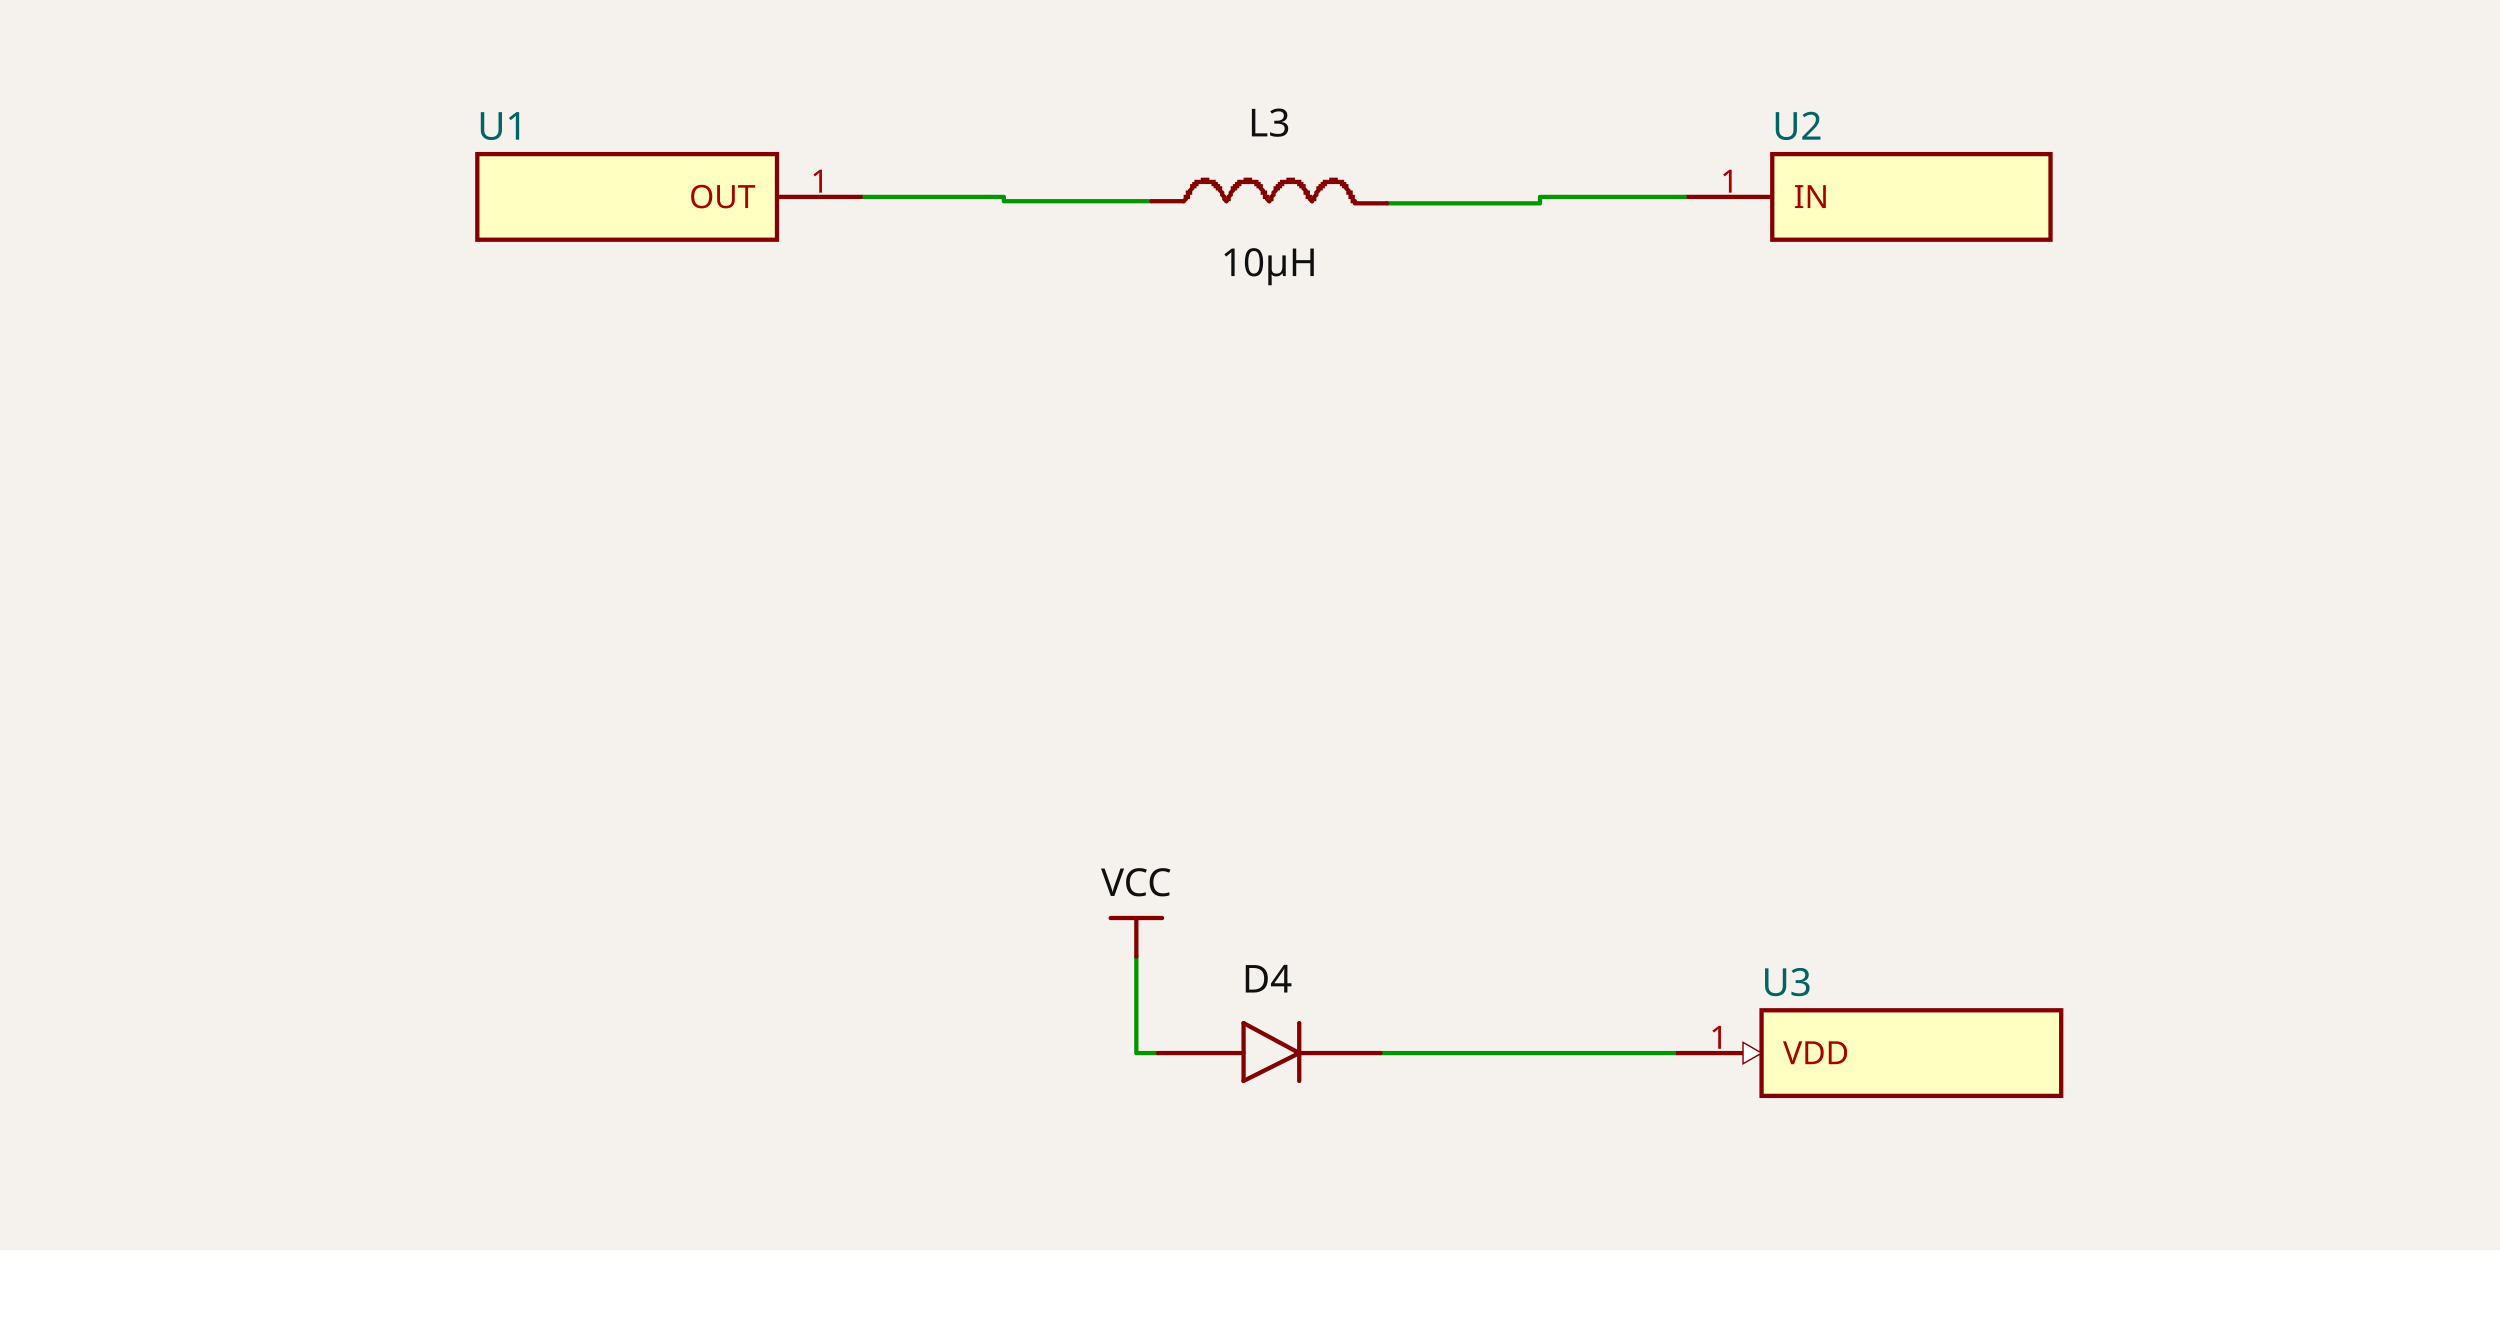
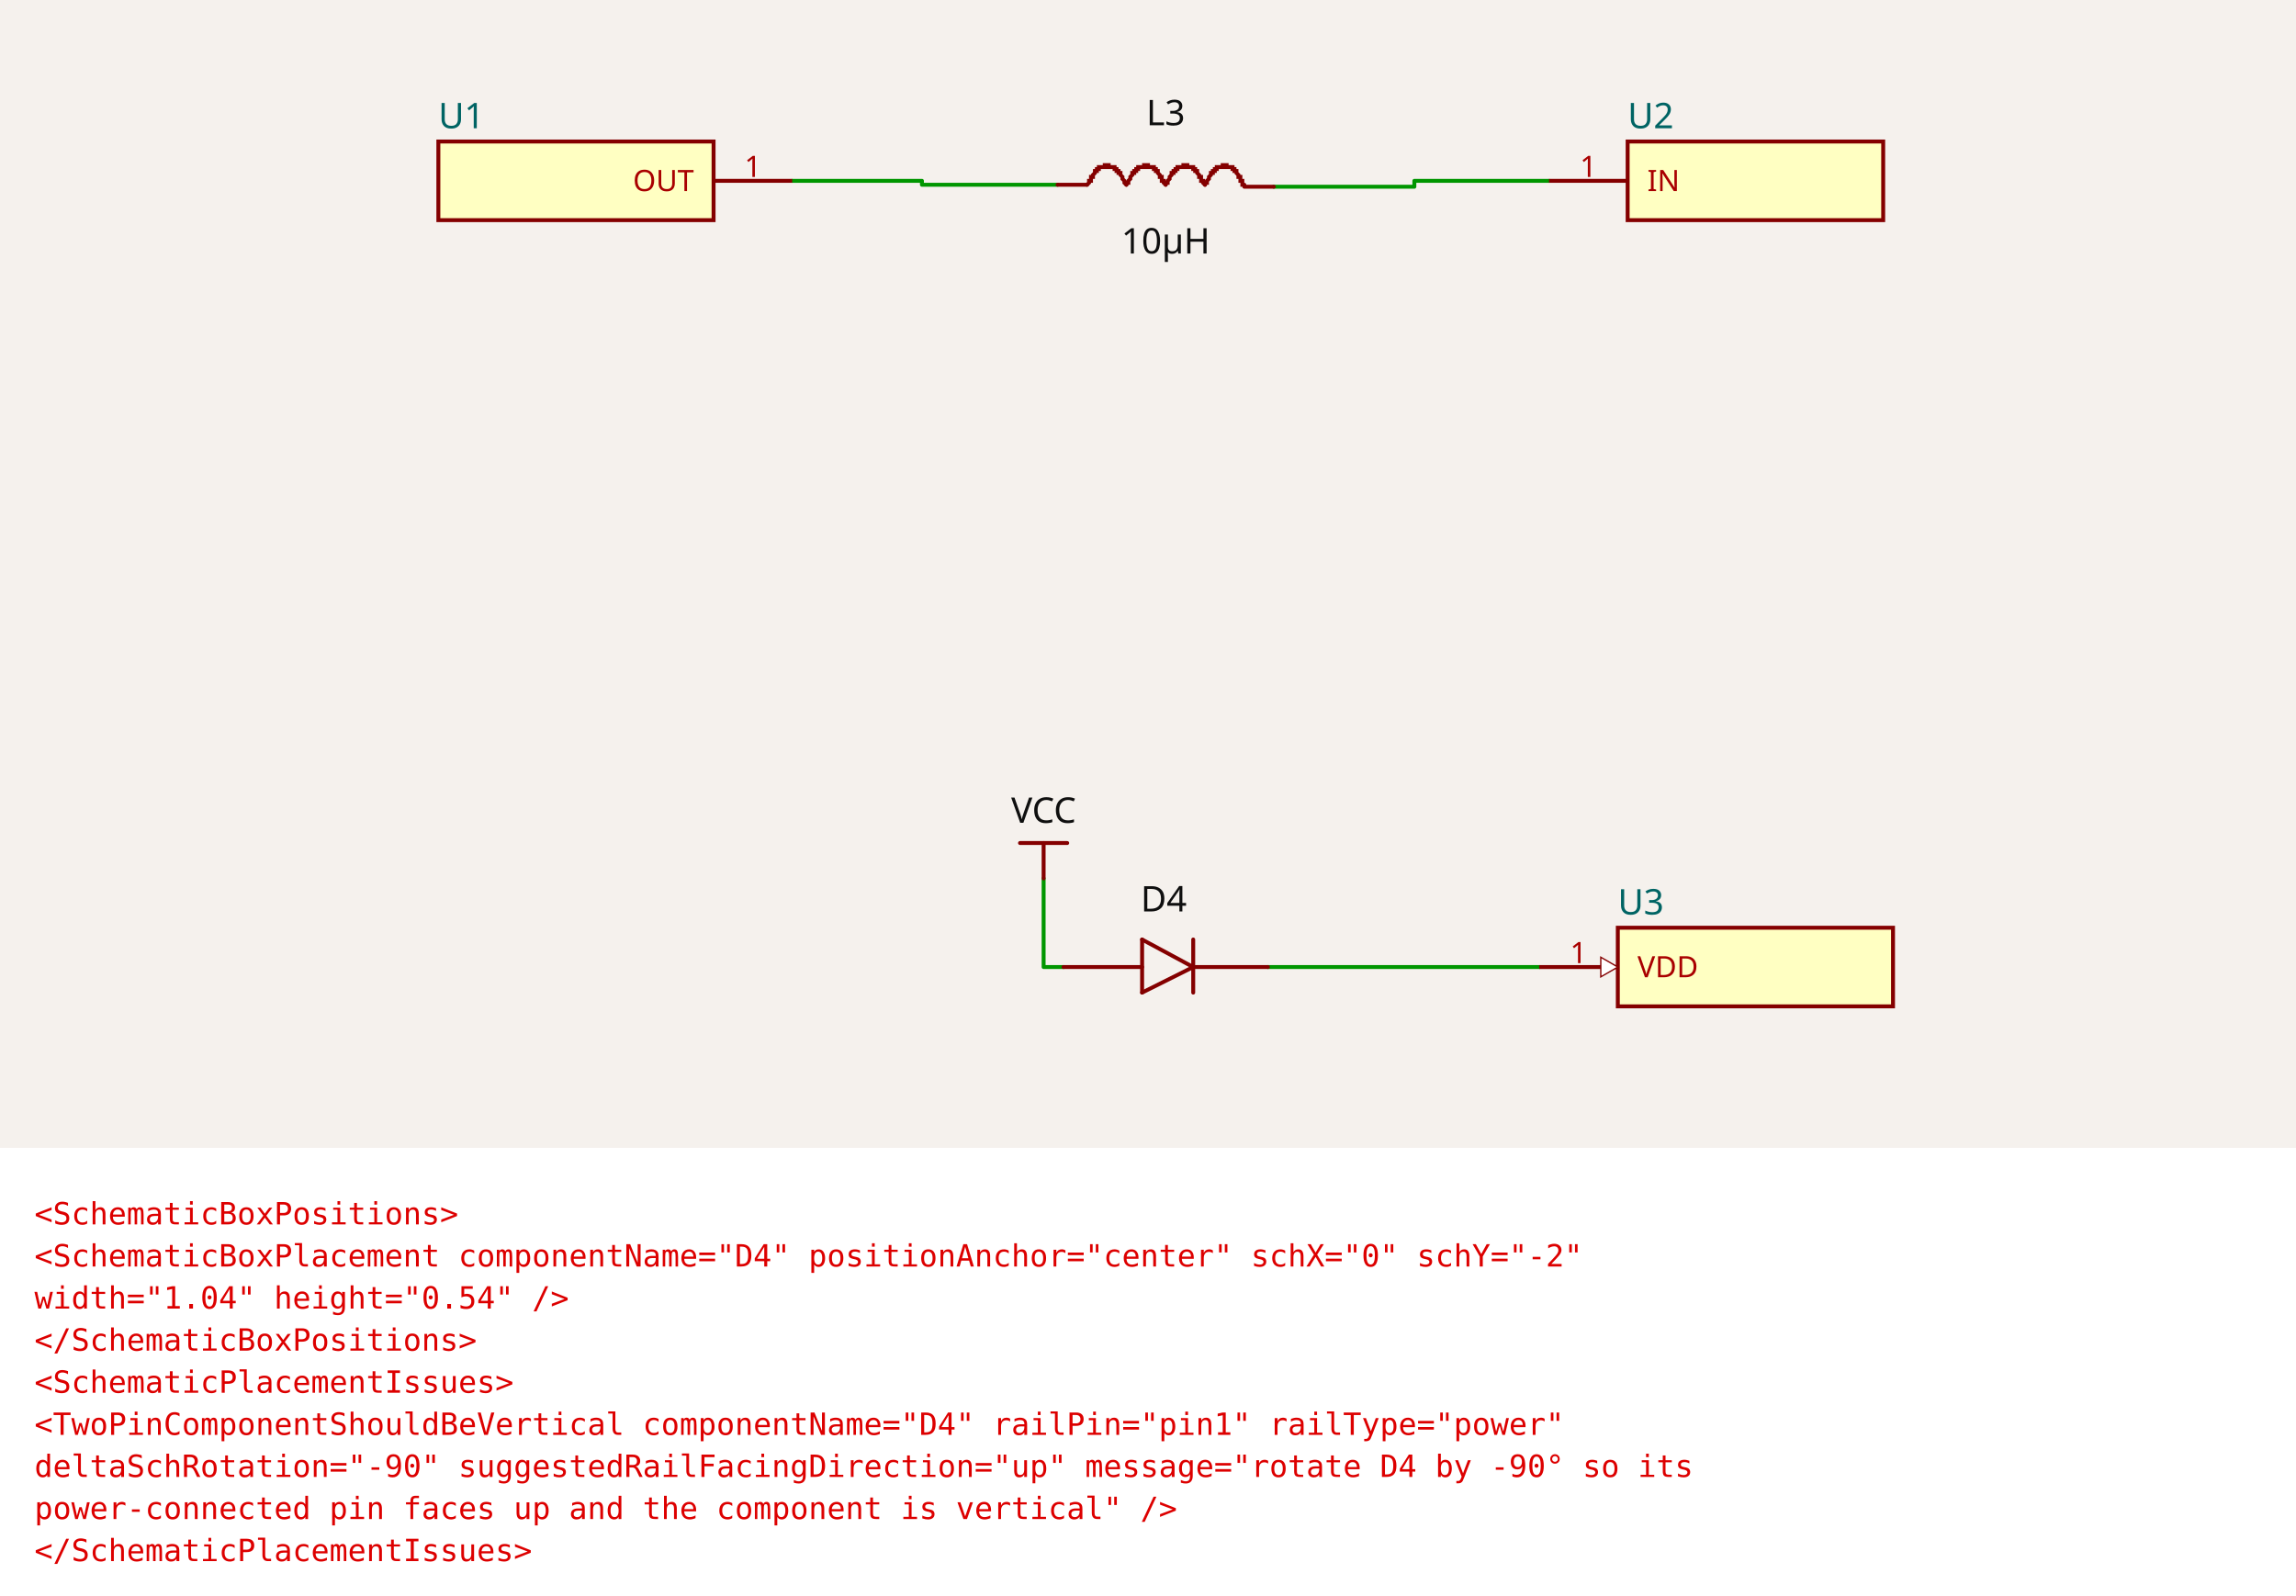
- <svg xmlns="http://www.w3.org/2000/svg" width="1200" height="636" viewBox="0 0 1200 636" role="img" aria-label="schematic analysis fixture">
+ <svg xmlns="http://www.w3.org/2000/svg" width="1200" height="834" viewBox="0 0 1200 834" role="img" aria-label="schematic analysis fixture">
  <g transform="translate(0, 0)">
    <style>
              .boundary { fill: rgb(245, 241, 237); }
              .schematic-boundary { fill: none; stroke: #fff; }
              .component { fill: none; stroke: rgb(132, 0, 0); }
              .chip { fill: rgb(255, 255, 194); stroke: rgb(132, 0, 0); }
              .component-pin { fill: none; stroke: rgb(132, 0, 0); }
              /* Basic per-trace hover fallback */
              .trace:hover {
                filter: invert(1);
              }
              .trace:hover .trace-crossing-outline {
                opacity: 0;
              }
              .trace:hover .trace-junction {
                filter: invert(1);
              }
              /* Net-hover highlighting: when a trace or its overlays are hovered,
                 invert color for all traces (base + overlays) sharing the same
                 subcircuit connectivity key. Also hide crossing outline during hover. */
              svg:has(:is(g.trace[data-subcircuit-connectivity-map-key="unnamedsubcircuitsubcircuit_source_group_0_connectivity_net0"], g.trace-overlays[data-subcircuit-connectivity-map-key="unnamedsubcircuitsubcircuit_source_group_0_connectivity_net0"]):hover) :is(g.trace[data-subcircuit-connectivity-map-key="unnamedsubcircuitsubcircuit_source_group_0_connectivity_net0"], g.trace-overlays[data-subcircuit-connectivity-map-key="unnamedsubcircuitsubcircuit_source_group_0_connectivity_net0"]) { filter: invert(1); }
svg:has(:is(g.trace[data-subcircuit-connectivity-map-key="unnamedsubcircuitsubcircuit_source_group_0_connectivity_net0"], g.trace-overlays[data-subcircuit-connectivity-map-key="unnamedsubcircuitsubcircuit_source_group_0_connectivity_net0"]):hover) g.trace-overlays[data-subcircuit-connectivity-map-key="unnamedsubcircuitsubcircuit_source_group_0_connectivity_net0"] .trace-crossing-outline { opacity: 0; }
svg:has(:is(g.trace[data-subcircuit-connectivity-map-key="unnamedsubcircuitsubcircuit_source_group_0_connectivity_net1"], g.trace-overlays[data-subcircuit-connectivity-map-key="unnamedsubcircuitsubcircuit_source_group_0_connectivity_net1"]):hover) :is(g.trace[data-subcircuit-connectivity-map-key="unnamedsubcircuitsubcircuit_source_group_0_connectivity_net1"], g.trace-overlays[data-subcircuit-connectivity-map-key="unnamedsubcircuitsubcircuit_source_group_0_connectivity_net1"]) { filter: invert(1); }
svg:has(:is(g.trace[data-subcircuit-connectivity-map-key="unnamedsubcircuitsubcircuit_source_group_0_connectivity_net1"], g.trace-overlays[data-subcircuit-connectivity-map-key="unnamedsubcircuitsubcircuit_source_group_0_connectivity_net1"]):hover) g.trace-overlays[data-subcircuit-connectivity-map-key="unnamedsubcircuitsubcircuit_source_group_0_connectivity_net1"] .trace-crossing-outline { opacity: 0; }
svg:has(:is(g.trace[data-subcircuit-connectivity-map-key="unnamedsubcircuitsubcircuit_source_group_0_connectivity_net3"], g.trace-overlays[data-subcircuit-connectivity-map-key="unnamedsubcircuitsubcircuit_source_group_0_connectivity_net3"]):hover) :is(g.trace[data-subcircuit-connectivity-map-key="unnamedsubcircuitsubcircuit_source_group_0_connectivity_net3"], g.trace-overlays[data-subcircuit-connectivity-map-key="unnamedsubcircuitsubcircuit_source_group_0_connectivity_net3"]) { filter: invert(1); }
svg:has(:is(g.trace[data-subcircuit-connectivity-map-key="unnamedsubcircuitsubcircuit_source_group_0_connectivity_net3"], g.trace-overlays[data-subcircuit-connectivity-map-key="unnamedsubcircuitsubcircuit_source_group_0_connectivity_net3"]):hover) g.trace-overlays[data-subcircuit-connectivity-map-key="unnamedsubcircuitsubcircuit_source_group_0_connectivity_net3"] .trace-crossing-outline { opacity: 0; }
svg:has(:is(g.trace[data-subcircuit-connectivity-map-key="unnamedsubcircuitsubcircuit_source_group_0_connectivity_net2"], g.trace-overlays[data-subcircuit-connectivity-map-key="unnamedsubcircuitsubcircuit_source_group_0_connectivity_net2"]):hover) :is(g.trace[data-subcircuit-connectivity-map-key="unnamedsubcircuitsubcircuit_source_group_0_connectivity_net2"], g.trace-overlays[data-subcircuit-connectivity-map-key="unnamedsubcircuitsubcircuit_source_group_0_connectivity_net2"]) { filter: invert(1); }
svg:has(:is(g.trace[data-subcircuit-connectivity-map-key="unnamedsubcircuitsubcircuit_source_group_0_connectivity_net2"], g.trace-overlays[data-subcircuit-connectivity-map-key="unnamedsubcircuitsubcircuit_source_group_0_connectivity_net2"]):hover) g.trace-overlays[data-subcircuit-connectivity-map-key="unnamedsubcircuitsubcircuit_source_group_0_connectivity_net2"] .trace-crossing-outline { opacity: 0; }
              .text { font-family: sans-serif; fill: rgb(0, 150, 0); }
              .pin-number { fill: rgb(169, 0, 0); }
              .port-label { fill: rgb(0, 100, 100); }
              .component-name { fill: rgb(0, 100, 100); }

            </style>
    <rect class="boundary" x="0" y="0" width="1200" height="600" />
    <g class="trace sch-trace" data-layer="base" data-circuit-json-type="schematic_trace" data-schematic-trace-id="schematic_trace_0" data-subcircuit-connectivity-map-key="unnamedsubcircuitsubcircuit_source_group_0_connectivity_net0">
      <path d="M 414.041 94.521 L 481.849 94.521 L 481.849 96.575 L 549.658 96.575 L 552.74 96.575" class="trace-invisible-hover-outline sch-trace-hitbox" stroke="rgb(0, 150, 0)" fill="none" stroke-width="16.438px" stroke-linecap="round" opacity="0" stroke-linejoin="round" />
      <path class="sch-trace-path" d="M 414.041 94.521 L 481.849 94.521 L 481.849 96.575 L 549.658 96.575 L 552.74 96.575" stroke="rgb(0, 150, 0)" fill="none" stroke-width="2.055px" stroke-linecap="round" stroke-linejoin="round" />
    </g>
    <g class="trace sch-trace" data-layer="base" data-circuit-json-type="schematic_trace" data-schematic-trace-id="schematic_trace_1" data-subcircuit-connectivity-map-key="unnamedsubcircuitsubcircuit_source_group_0_connectivity_net1">
      <path d="M 665.753 97.603 L 668.836 97.603 L 739.212 97.603 L 739.212 94.521 L 809.589 94.521" class="trace-invisible-hover-outline sch-trace-hitbox" stroke="rgb(0, 150, 0)" fill="none" stroke-width="16.438px" stroke-linecap="round" opacity="0" stroke-linejoin="round" />
      <path class="sch-trace-path" d="M 665.753 97.603 L 668.836 97.603 L 739.212 97.603 L 739.212 94.521 L 809.589 94.521" stroke="rgb(0, 150, 0)" fill="none" stroke-width="2.055px" stroke-linecap="round" stroke-linejoin="round" />
    </g>
    <g class="trace sch-trace" data-layer="base" data-circuit-json-type="schematic_trace" data-schematic-trace-id="schematic_trace_2" data-subcircuit-connectivity-map-key="unnamedsubcircuitsubcircuit_source_group_0_connectivity_net3">
      <path d="M 662.671 505.479 L 804.452 505.479" class="trace-invisible-hover-outline sch-trace-hitbox" stroke="rgb(0, 150, 0)" fill="none" stroke-width="16.438px" stroke-linecap="round" opacity="0" stroke-linejoin="round" />
      <path class="sch-trace-path" d="M 662.671 505.479 L 804.452 505.479" stroke="rgb(0, 150, 0)" fill="none" stroke-width="2.055px" stroke-linecap="round" stroke-linejoin="round" />
    </g>
    <g class="trace sch-trace" data-layer="base" data-circuit-json-type="schematic_trace" data-schematic-trace-id="schematic_trace_3" data-subcircuit-connectivity-map-key="unnamedsubcircuitsubcircuit_source_group_0_connectivity_net2">
      <path d="M 555.822 505.479 L 545.445 505.479 L 545.445 459.144" class="trace-invisible-hover-outline sch-trace-hitbox" stroke="rgb(0, 150, 0)" fill="none" stroke-width="16.438px" stroke-linecap="round" opacity="0" stroke-linejoin="round" />
      <path class="sch-trace-path" d="M 555.822 505.479 L 545.445 505.479 L 545.445 459.144" stroke="rgb(0, 150, 0)" fill="none" stroke-width="2.055px" stroke-linecap="round" stroke-linejoin="round" />
    </g>
    <g class="trace-overlays sch-trace-overlays" data-layer="overlay" data-circuit-json-type="schematic_trace" data-schematic-trace-id="schematic_trace_0" data-subcircuit-connectivity-map-key="unnamedsubcircuitsubcircuit_source_group_0_connectivity_net0" />
    <g class="trace-overlays sch-trace-overlays" data-layer="overlay" data-circuit-json-type="schematic_trace" data-schematic-trace-id="schematic_trace_1" data-subcircuit-connectivity-map-key="unnamedsubcircuitsubcircuit_source_group_0_connectivity_net1" />
    <g class="trace-overlays sch-trace-overlays" data-layer="overlay" data-circuit-json-type="schematic_trace" data-schematic-trace-id="schematic_trace_2" data-subcircuit-connectivity-map-key="unnamedsubcircuitsubcircuit_source_group_0_connectivity_net3" />
    <g class="trace-overlays sch-trace-overlays" data-layer="overlay" data-circuit-json-type="schematic_trace" data-schematic-trace-id="schematic_trace_3" data-subcircuit-connectivity-map-key="unnamedsubcircuitsubcircuit_source_group_0_connectivity_net2" />
    <g class="sch-component" data-circuit-json-type="schematic_component" data-schematic-component-id="schematic_component_0">
      <rect class="component chip sch-component-body" x="229.11" y="73.973" width="143.836" height="41.096" stroke-width="2.055px" fill="rgb(255, 255, 194)" stroke="rgb(132, 0, 0)" />
      <rect class="component-overlay sch-component-overlay" x="229.11" y="73.973" width="143.836" height="41.096" fill="transparent" />
      <text class="sch-text" x="229.11" y="128.425" fill="#006464" text-anchor="start" dominant-baseline="middle" font-family="sans-serif" font-size="18.493px" transform="rotate(0, 229.1096, 128.4247)" />
      <text class="sch-text" x="229.11" y="60.616" fill="#006464" text-anchor="start" dominant-baseline="middle" font-family="sans-serif" font-size="18.493px" transform="rotate(0, 229.1096, 60.61644)">U1</text>
      <line class="component-pin sch-component-pin sch-port-line" x1="372.945" y1="94.521" x2="414.041" y2="94.521" stroke-width="2.055px" />
      <g class="sch-port" data-schematic-port-id="source_port_0">
        <rect x="411.986" y="92.466" width="4.11" height="4.11" opacity="0" />
      </g>
      <text class="pin-number sch-pin-number" x="393.493" y="92.466" style="font-family: sans-serif;" fill="rgb(169, 0, 0)" text-anchor="middle" dominant-baseline="auto" font-size="15.411px" transform="">1</text>
      <text class="pin-number sch-pin-label" x="362.671" y="94.521" style="font-family: sans-serif;" fill="rgb(169, 0, 0)" text-anchor="end" dominant-baseline="middle" font-size="15.411px" transform="">OUT</text>
    </g>
    <g class="sch-component" data-circuit-json-type="schematic_component" data-schematic-component-id="schematic_component_1">
      <rect class="component-overlay sch-component-overlay" x="552.74" y="86.301" width="113.014" height="11.301" fill="transparent" />
      <path class="sch-component-symbol-path" d="M 588.699 96.575 L 588.699 96.575 L 587.671 95.548 L 587.671 95.548 L 587.671 94.521 L 587.671 94.521 L 587.671 94.521 L 586.644 93.493 L 586.644 93.493 L 586.644 92.466 L 586.644 92.466 L 585.616 91.438 L 585.616 91.438 L 585.616 91.438 L 585.616 90.411 L 584.589 90.411 L 584.589 90.411 L 584.589 89.384 L 584.589 89.384 L 583.562 89.384 L 583.562 88.356 L 583.562 88.356 L 583.562 88.356 L 582.534 88.356 L 582.534 88.356 L 582.534 87.329 L 582.534 87.329 L 581.507 87.329 L 581.507 87.329 L 581.507 87.329 L 581.507 87.329 L 580.479 87.329 L 580.479 87.329 L 580.479 87.329 L 580.479 87.329 L 579.452 87.329 L 579.452 86.301 L 579.452 86.301 L 579.452 86.301 L 578.425 86.301 L 578.425 86.301 L 578.425 86.301 L 578.425 86.301 L 577.397 86.301 L 577.397 86.301 L 577.397 87.329 L 577.397 87.329 L 576.37 87.329 L 576.37 87.329 L 576.37 87.329 L 576.37 87.329 L 575.342 87.329 L 575.342 87.329 L 575.342 87.329 L 575.342 87.329 L 574.315 87.329 L 574.315 88.356 L 574.315 88.356 L 574.315 88.356 L 573.288 88.356 L 573.288 88.356 L 573.288 89.384 L 573.288 89.384 L 572.26 89.384 L 572.26 90.411 L 572.26 90.411 L 572.26 90.411 L 571.233 91.438 L 571.233 91.438 L 571.233 91.438 L 571.233 92.466 L 570.205 92.466 L 570.205 93.493 L 570.205 93.493 L 570.205 94.521 L 569.178 94.521 L 569.178 94.521 L 569.178 95.548 L 569.178 95.548 L 568.151 96.575 L 568.151 96.575" stroke="rgb(132, 0, 0)" fill="none" stroke-width="2.055px" stroke-linecap="round" />
      <path class="sch-component-symbol-path" d="M 609.247 96.575 L 609.247 96.575 L 608.219 95.548 L 608.219 95.548 L 608.219 94.521 L 608.219 94.521 L 607.192 94.521 L 607.192 93.493 L 607.192 93.493 L 607.192 92.466 L 606.164 92.466 L 606.164 91.438 L 606.164 91.438 L 606.164 91.438 L 605.137 90.411 L 605.137 90.411 L 605.137 90.411 L 605.137 89.384 L 604.11 89.384 L 604.11 89.384 L 604.11 88.356 L 604.11 88.356 L 603.082 88.356 L 603.082 88.356 L 603.082 88.356 L 603.082 87.329 L 602.055 87.329 L 602.055 87.329 L 602.055 87.329 L 602.055 87.329 L 601.027 87.329 L 601.027 87.329 L 601.027 87.329 L 601.027 87.329 L 600 87.329 L 600 87.329 L 600 86.301 L 600 86.301 L 598.973 86.301 L 598.973 86.301 L 598.973 86.301 L 598.973 86.301 L 597.945 86.301 L 597.945 86.301 L 597.945 86.301 L 597.945 87.329 L 596.918 87.329 L 596.918 87.329 L 596.918 87.329 L 596.918 87.329 L 595.89 87.329 L 595.89 87.329 L 595.89 87.329 L 595.89 87.329 L 594.863 87.329 L 594.863 87.329 L 594.863 88.356 L 594.863 88.356 L 593.836 88.356 L 593.836 88.356 L 593.836 88.356 L 593.836 89.384 L 592.808 89.384 L 592.808 89.384 L 592.808 90.411 L 592.808 90.411 L 591.781 90.411 L 591.781 91.438 L 591.781 91.438 L 591.781 91.438 L 590.753 92.466 L 590.753 92.466 L 590.753 93.493 L 590.753 93.493 L 589.726 94.521 L 589.726 94.521 L 589.726 94.521 L 589.726 95.548 L 588.699 95.548 L 588.699 96.575 L 588.699 96.575" stroke="rgb(132, 0, 0)" fill="none" stroke-width="2.055px" stroke-linecap="round" />
      <path class="sch-component-symbol-path" d="M 629.795 96.575 L 629.795 96.575 L 628.767 95.548 L 628.767 95.548 L 628.767 94.521 L 628.767 94.521 L 627.74 94.521 L 627.74 93.493 L 627.74 93.493 L 627.74 92.466 L 626.712 92.466 L 626.712 91.438 L 626.712 91.438 L 626.712 91.438 L 625.685 90.411 L 625.685 90.411 L 625.685 90.411 L 625.685 89.384 L 624.658 89.384 L 624.658 89.384 L 624.658 88.356 L 624.658 88.356 L 623.63 88.356 L 623.63 88.356 L 623.63 88.356 L 623.63 87.329 L 622.603 87.329 L 622.603 87.329 L 622.603 87.329 L 622.603 87.329 L 621.575 87.329 L 621.575 87.329 L 621.575 87.329 L 621.575 87.329 L 620.548 87.329 L 620.548 87.329 L 620.548 86.301 L 620.548 86.301 L 619.521 86.301 L 619.521 86.301 L 619.521 86.301 L 619.521 86.301 L 618.493 86.301 L 618.493 86.301 L 618.493 86.301 L 618.493 87.329 L 617.466 87.329 L 617.466 87.329 L 617.466 87.329 L 617.466 87.329 L 616.438 87.329 L 616.438 87.329 L 616.438 87.329 L 616.438 87.329 L 615.411 87.329 L 615.411 87.329 L 615.411 88.356 L 615.411 88.356 L 614.384 88.356 L 614.384 88.356 L 614.384 88.356 L 614.384 89.384 L 613.356 89.384 L 613.356 89.384 L 613.356 90.411 L 613.356 90.411 L 612.329 90.411 L 612.329 91.438 L 612.329 91.438 L 612.329 91.438 L 611.301 92.466 L 611.301 92.466 L 611.301 93.493 L 611.301 93.493 L 610.274 94.521 L 610.274 94.521 L 610.274 94.521 L 610.274 95.548 L 609.247 95.548 L 609.247 96.575 L 609.247 96.575" stroke="rgb(132, 0, 0)" fill="none" stroke-width="2.055px" stroke-linecap="round" />
      <path class="sch-component-symbol-path" d="M 650.342 96.575 L 649.315 96.575 L 649.315 95.548 L 649.315 95.548 L 649.315 94.521 L 649.315 94.521 L 648.288 94.521 L 648.288 93.493 L 648.288 93.493 L 648.288 92.466 L 647.26 92.466 L 647.26 91.438 L 647.26 91.438 L 647.26 91.438 L 646.233 90.411 L 646.233 90.411 L 646.233 90.411 L 646.233 89.384 L 645.205 89.384 L 645.205 89.384 L 645.205 88.356 L 645.205 88.356 L 644.178 88.356 L 644.178 88.356 L 644.178 88.356 L 644.178 87.329 L 643.151 87.329 L 643.151 87.329 L 643.151 87.329 L 643.151 87.329 L 642.123 87.329 L 642.123 87.329 L 642.123 87.329 L 642.123 87.329 L 641.096 87.329 L 641.096 87.329 L 641.096 86.301 L 641.096 86.301 L 640.068 86.301 L 640.068 86.301 L 640.068 86.301 L 640.068 86.301 L 639.041 86.301 L 639.041 86.301 L 639.041 86.301 L 639.041 87.329 L 638.014 87.329 L 638.014 87.329 L 638.014 87.329 L 638.014 87.329 L 636.986 87.329 L 636.986 87.329 L 636.986 87.329 L 636.986 87.329 L 635.959 87.329 L 635.959 87.329 L 635.959 88.356 L 635.959 88.356 L 634.932 88.356 L 634.932 88.356 L 634.932 88.356 L 634.932 89.384 L 633.904 89.384 L 633.904 89.384 L 633.904 90.411 L 633.904 90.411 L 632.877 90.411 L 632.877 91.438 L 632.877 91.438 L 632.877 91.438 L 631.849 92.466 L 631.849 92.466 L 631.849 93.493 L 631.849 93.493 L 630.822 94.521 L 630.822 94.521 L 630.822 94.521 L 630.822 95.548 L 629.795 95.548 L 629.795 96.575 L 629.795 96.575" stroke="rgb(132, 0, 0)" fill="none" stroke-width="2.055px" stroke-linecap="round" />
      <path class="sch-component-symbol-path" d="M 568.151 96.575 L 552.74 96.575" stroke="rgb(132, 0, 0)" fill="none" stroke-width="2.055px" stroke-linecap="round" />
      <path class="sch-component-symbol-path" d="M 665.753 97.603 L 650.342 97.603" stroke="rgb(132, 0, 0)" fill="none" stroke-width="2.055px" stroke-linecap="round" />
      <text class="sch-component-name sch-component-text" x="609.247" y="70.89" stroke="rgb(245, 241, 237)" stroke-width="2.055px" paint-order="stroke" fill="rgb(15, 15, 15)" font-family="sans-serif" text-anchor="middle" dominant-baseline="ideographic" font-size="18.493px">L3</text>
      <text class="sch-component-text" x="609.247" y="118.151" fill="rgb(15, 15, 15)" font-family="sans-serif" text-anchor="middle" dominant-baseline="hanging" font-size="18.493px">10µH</text>
    </g>
    <g class="sch-component" data-circuit-json-type="schematic_component" data-schematic-component-id="schematic_component_2">
      <rect class="component chip sch-component-body" x="850.685" y="73.973" width="133.562" height="41.096" stroke-width="2.055px" fill="rgb(255, 255, 194)" stroke="rgb(132, 0, 0)" />
      <rect class="component-overlay sch-component-overlay" x="850.685" y="73.973" width="133.562" height="41.096" fill="transparent" />
      <text class="sch-text" x="850.685" y="128.425" fill="#006464" text-anchor="start" dominant-baseline="middle" font-family="sans-serif" font-size="18.493px" transform="rotate(0, 850.6849, 128.4247)" />
      <text class="sch-text" x="850.685" y="60.616" fill="#006464" text-anchor="start" dominant-baseline="middle" font-family="sans-serif" font-size="18.493px" transform="rotate(0, 850.6849, 60.61644)">U2</text>
      <line class="component-pin sch-component-pin sch-port-line" x1="850.685" y1="94.521" x2="809.589" y2="94.521" stroke-width="2.055px" />
      <g class="sch-port" data-schematic-port-id="source_port_3">
        <rect x="807.534" y="92.466" width="4.11" height="4.11" opacity="0" />
      </g>
      <text class="pin-number sch-pin-number" x="830.137" y="92.466" style="font-family: sans-serif;" fill="rgb(169, 0, 0)" text-anchor="middle" dominant-baseline="auto" font-size="15.411px" transform="">1</text>
      <text class="pin-number sch-pin-label" x="860.959" y="94.521" style="font-family: sans-serif;" fill="rgb(169, 0, 0)" text-anchor="start" dominant-baseline="middle" font-size="15.411px" transform="">IN</text>
    </g>
    <g class="sch-component" data-circuit-json-type="schematic_component" data-schematic-component-id="schematic_component_3">
      <rect class="component-overlay sch-component-overlay" x="555.822" y="491.096" width="106.849" height="27.74" fill="transparent" />
      <path class="sch-component-symbol-path" d="M 623.63 505.479 L 596.918 518.836" stroke="rgb(132, 0, 0)" fill="none" stroke-width="2.055px" stroke-linecap="round" />
      <path class="sch-component-symbol-path" d="M 596.918 491.096 L 623.63 505.479" stroke="rgb(132, 0, 0)" fill="none" stroke-width="2.055px" stroke-linecap="round" />
      <path class="sch-component-symbol-path" d="M 596.918 518.836 L 596.918 491.096" stroke="rgb(132, 0, 0)" fill="none" stroke-width="2.055px" stroke-linecap="round" />
      <path class="sch-component-symbol-path" d="M 623.63 491.096 L 623.63 518.836" stroke="rgb(132, 0, 0)" fill="none" stroke-width="2.055px" stroke-linecap="round" />
      <path class="sch-component-symbol-path" d="M 596.918 505.479 L 555.822 505.479" stroke="rgb(132, 0, 0)" fill="none" stroke-width="2.055px" stroke-linecap="round" />
      <path class="sch-component-symbol-path" d="M 662.671 505.479 L 624.658 505.479" stroke="rgb(132, 0, 0)" fill="none" stroke-width="2.055px" stroke-linecap="round" />
      <text class="sch-component-name sch-component-text" x="608.219" y="481.849" stroke="rgb(245, 241, 237)" stroke-width="2.055px" paint-order="stroke" fill="rgb(15, 15, 15)" font-family="sans-serif" text-anchor="middle" dominant-baseline="ideographic" font-size="18.493px">D4</text>
      <text class="sch-component-text" x="609.247" y="537.329" fill="rgb(15, 15, 15)" font-family="sans-serif" text-anchor="middle" dominant-baseline="hanging" font-size="18.493px" />
    </g>
    <g class="sch-component" data-circuit-json-type="schematic_component" data-schematic-component-id="schematic_component_4">
      <rect class="component chip sch-component-body" x="845.548" y="484.932" width="143.836" height="41.096" stroke-width="2.055px" fill="rgb(255, 255, 194)" stroke="rgb(132, 0, 0)" />
      <rect class="component-overlay sch-component-overlay" x="845.548" y="484.932" width="143.836" height="41.096" fill="transparent" />
      <text class="sch-text" x="845.548" y="539.384" fill="#006464" text-anchor="start" dominant-baseline="middle" font-family="sans-serif" font-size="18.493px" transform="rotate(0, 845.5479, 539.3836)" />
      <text class="sch-text" x="845.548" y="471.575" fill="#006464" text-anchor="start" dominant-baseline="middle" font-family="sans-serif" font-size="18.493px" transform="rotate(0, 845.5479, 471.5753)">U3</text>
      <line class="component-pin sch-component-pin sch-port-line" x1="845.548" y1="505.479" x2="804.452" y2="505.479" stroke-width="2.055px" />
      <g class="sch-port" data-schematic-port-id="source_port_6">
        <rect x="802.397" y="503.425" width="4.11" height="4.11" opacity="0" />
      </g>
      <polygon points="845.548,505.479 836.65,510.616 836.65,500.342" fill="white" stroke="rgb(132, 0, 0)" stroke-width="0.685px" />
      <text class="pin-number sch-pin-number" x="825" y="503.425" style="font-family: sans-serif;" fill="rgb(169, 0, 0)" text-anchor="middle" dominant-baseline="auto" font-size="15.411px" transform="">1</text>
      <text class="pin-number sch-pin-label" x="855.822" y="505.479" style="font-family: sans-serif;" fill="rgb(169, 0, 0)" text-anchor="start" dominant-baseline="middle" font-size="15.411px" transform="">VDD</text>
    </g>
    <g class="schematic-port-hover sch-port-hover" data-schematic-port-id="source_port_0">
      <circle cx="414.041" cy="94.521" r="4.11" fill="red" opacity="0" />
    </g>
    <g class="schematic-port-hover sch-port-hover" data-schematic-port-id="source_port_1">
      <circle cx="552.74" cy="96.575" r="4.11" fill="red" opacity="0" />
    </g>
    <g class="schematic-port-hover sch-port-hover" data-schematic-port-id="source_port_2">
      <circle cx="665.753" cy="97.603" r="4.11" fill="red" opacity="0" />
    </g>
    <g class="schematic-port-hover sch-port-hover" data-schematic-port-id="source_port_3">
      <circle cx="809.589" cy="94.521" r="4.11" fill="red" opacity="0" />
    </g>
    <g class="schematic-port-hover sch-port-hover" data-schematic-port-id="source_port_4">
      <circle cx="555.822" cy="505.479" r="4.11" fill="red" opacity="0" />
    </g>
    <g class="schematic-port-hover sch-port-hover" data-schematic-port-id="source_port_5">
      <circle cx="662.671" cy="505.479" r="4.11" fill="red" opacity="0" />
    </g>
    <g class="schematic-port-hover sch-port-hover" data-schematic-port-id="source_port_6">
      <circle cx="804.452" cy="505.479" r="4.11" fill="red" opacity="0" />
    </g>
    <rect class="component-overlay sch-component-overlay sch-net-label-overlay" x="533.116" y="440.651" width="24.658" height="18.493" fill="transparent" />
    <path class="sch-net-label-symbol-path" d="M 557.774 440.651 L 533.116 440.651" stroke="rgb(132, 0, 0)" fill="none" stroke-width="2.055px" stroke-linecap="round" />
    <path class="sch-net-label-symbol-path" d="M 545.445 440.651 L 545.445 459.144" stroke="rgb(132, 0, 0)" fill="none" stroke-width="2.055px" stroke-linecap="round" />
    <text class="sch-net-label-symbol-text" x="545.445" y="435.514" fill="rgb(15, 15, 15)" font-family="sans-serif" text-anchor="middle" dominant-baseline="ideographic" font-size="18.493px">VCC</text>
  </g>
  <g transform="translate(0, 600) scale(1, 1) translate(0, 0)">
    <rect width="100%" height="100%" fill="#fff" />
    <text x="18" y="40" fill="#d00" font-family="Menlo, Consolas, monospace" font-size="16">
- </text>
+       <tspan x="18" dy="0">&lt;SchematicBoxPositions&gt;</tspan>
+       <tspan x="18" dy="22">&lt;SchematicBoxPlacement componentName="D4" positionAnchor="center" schX="0" schY="-2"</tspan>
+       <tspan x="18" dy="22">  width="1.04" height="0.54" /&gt;</tspan>
+       <tspan x="18" dy="22">&lt;/SchematicBoxPositions&gt;</tspan>
+       <tspan x="18" dy="22">&lt;SchematicPlacementIssues&gt;</tspan>
+       <tspan x="18" dy="22">&lt;TwoPinComponentShouldBeVertical componentName="D4" railPin="pin1" railType="power"</tspan>
+       <tspan x="18" dy="22">  deltaSchRotation="-90" suggestedRailFacingDirection="up" message="rotate D4 by -90° so its</tspan>
+       <tspan x="18" dy="22">  power-connected pin faces up and the component is vertical" /&gt;</tspan>
+       <tspan x="18" dy="22">&lt;/SchematicPlacementIssues&gt;</tspan>
+     </text>
  </g>
</svg>
